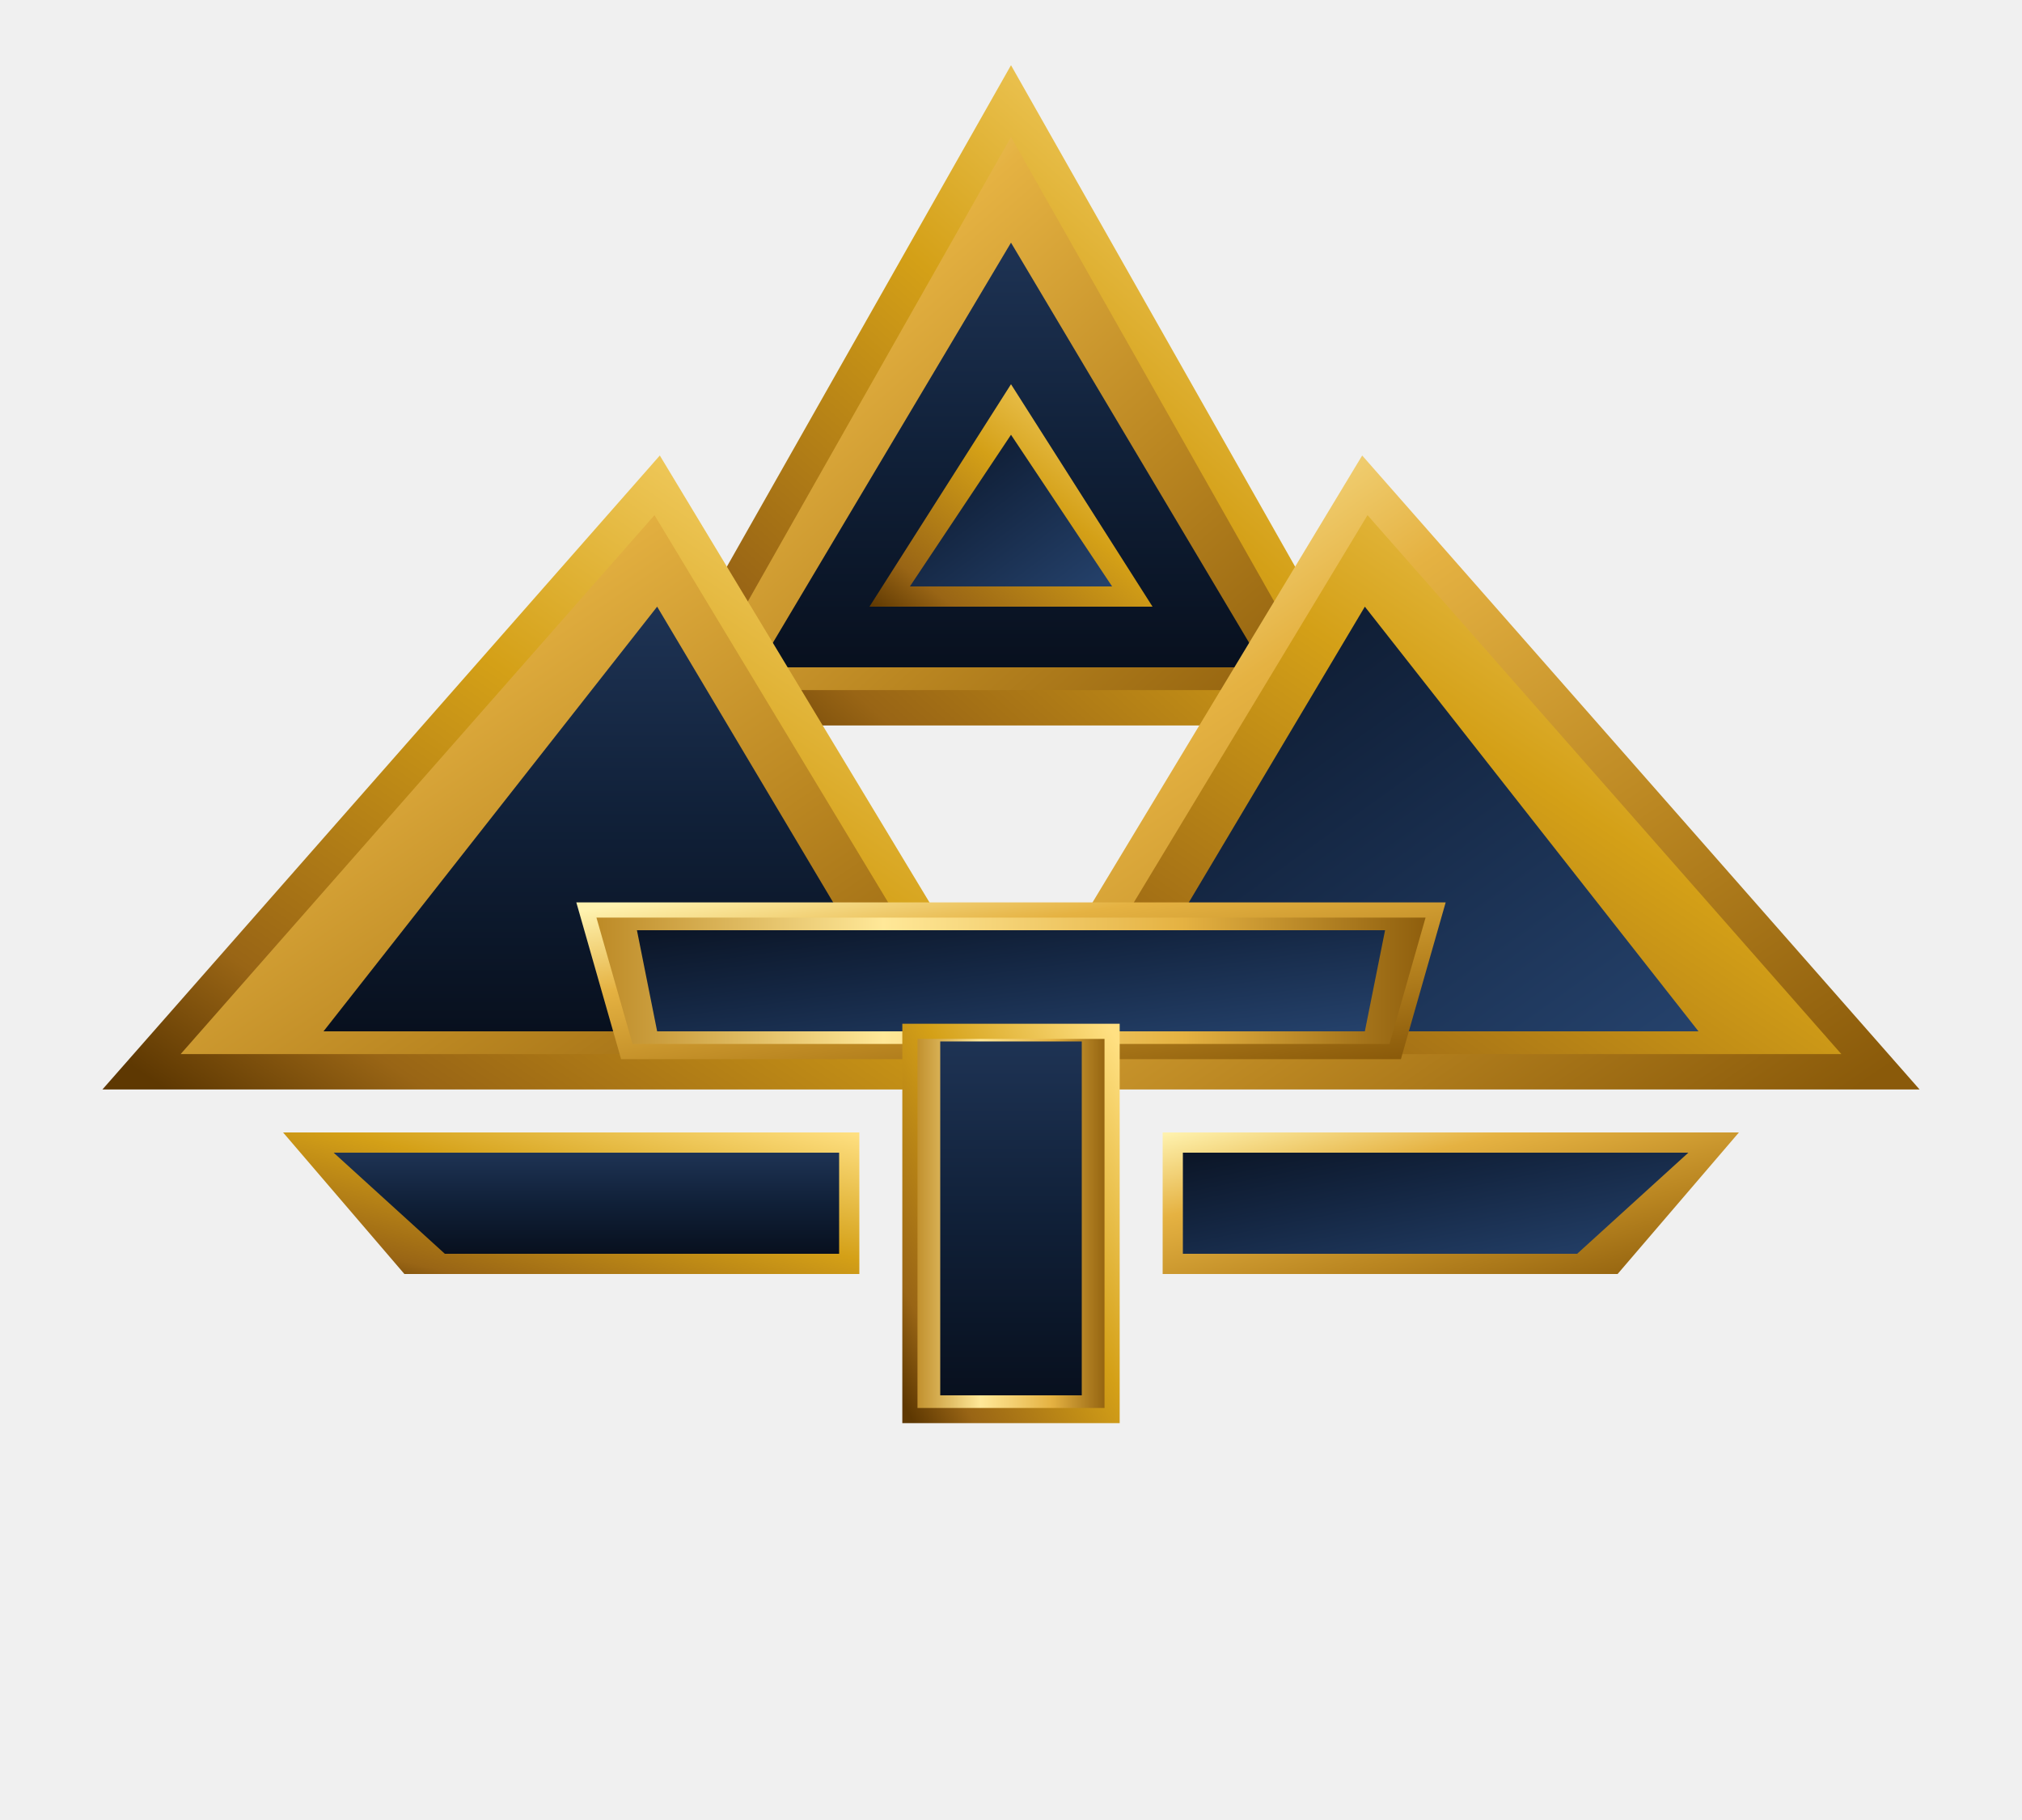
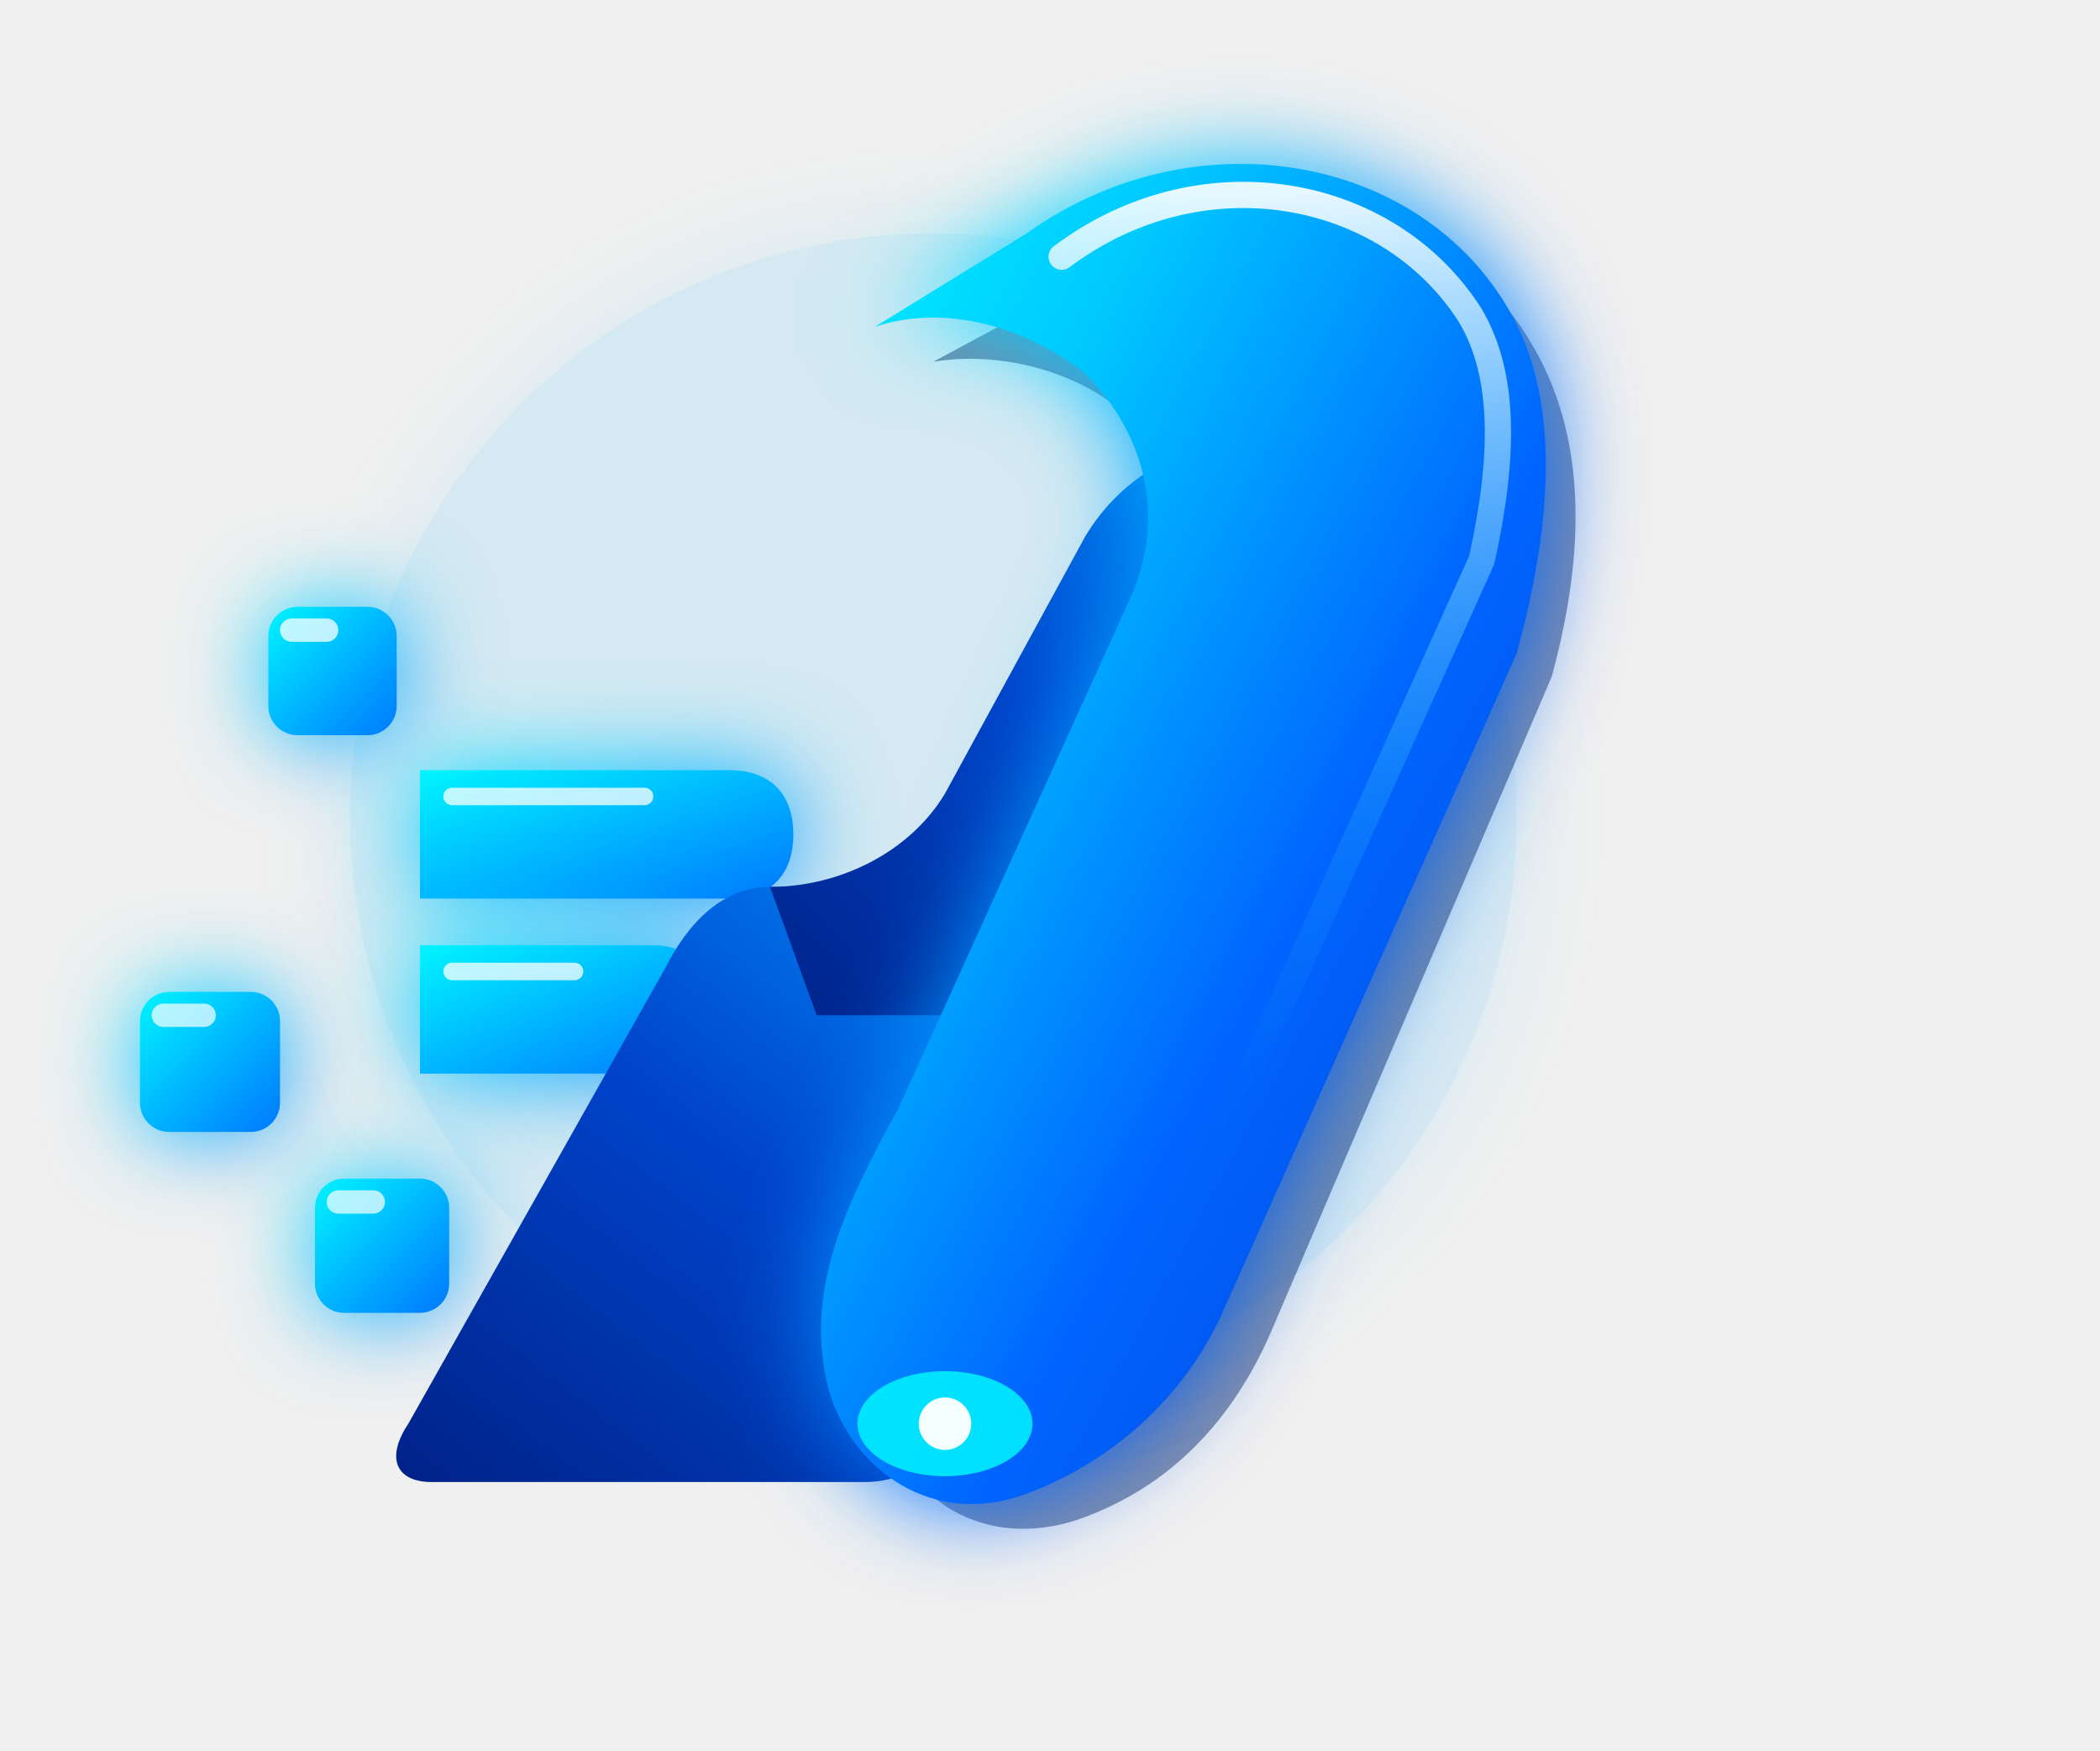
- <svg xmlns="http://www.w3.org/2000/svg" width="200" height="180" viewBox="0 0 200 180" fill="none">
+ <svg xmlns="http://www.w3.org/2000/svg" viewBox="0 0 360 300" width="100%" height="100%" fill="none">
  <defs>
-     <linearGradient id="goldBevel1" x1="0%" y1="0%" x2="100%" y2="100%">
-       <stop offset="0%" stop-color="#FFF3B0" />
-       <stop offset="30%" stop-color="#E5B242" />
-       <stop offset="65%" stop-color="#BA8621" />
-       <stop offset="100%" stop-color="#8A5A0A" />
+     <filter id="a3tGlowFilter" x="-30%" y="-30%" width="160%" height="160%" filterUnits="userSpaceOnUse">
+       <feGaussianBlur stdDeviation="8" result="blur" />
+       <feMerge>
+         <feMergeNode in="blur" />
+         <feMergeNode in="SourceGraphic" />
+       </feMerge>
+     </filter>
+     <linearGradient id="a3tMainGradient" x1="0%" y1="0%" x2="100%" y2="100%">
+       <stop offset="0%" stop-color="#00F5FF" />
+       <stop offset="25%" stop-color="#00C8FF" />
+       <stop offset="60%" stop-color="#0066FF" />
+       <stop offset="100%" stop-color="#0038D1" />
    </linearGradient>
-     <linearGradient id="goldBevel2" x1="100%" y1="0%" x2="0%" y2="100%">
-       <stop offset="0%" stop-color="#FFE082" />
-       <stop offset="45%" stop-color="#D4A017" />
-       <stop offset="85%" stop-color="#996515" />
-       <stop offset="100%" stop-color="#5E3802" />
+     <linearGradient id="a3tRightLegGrad" x1="0%" y1="0%" x2="100%" y2="100%">
+       <stop offset="0%" stop-color="#38BDF8" />
+       <stop offset="30%" stop-color="#0099FF" />
+       <stop offset="70%" stop-color="#0055EE" />
+       <stop offset="100%" stop-color="#0022AA" />
    </linearGradient>
-     <linearGradient id="navyFacet1" x1="0%" y1="0%" x2="0%" y2="100%">
-       <stop offset="0%" stop-color="#1E3354" />
-       <stop offset="50%" stop-color="#102038" />
-       <stop offset="100%" stop-color="#08101E" />
+     <linearGradient id="a3tFoldShadow" x1="0%" y1="100%" x2="100%" y2="0%">
+       <stop offset="0%" stop-color="#002288" />
+       <stop offset="50%" stop-color="#0044CC" />
+       <stop offset="100%" stop-color="#0099FF" />
    </linearGradient>
-     <linearGradient id="navyFacet2" x1="100%" y1="100%" x2="0%" y2="0%">
-       <stop offset="0%" stop-color="#25426C" />
-       <stop offset="60%" stop-color="#142642" />
-       <stop offset="100%" stop-color="#0B1526" />
+     <linearGradient id="a3tPixelGrad" x1="0%" y1="0%" x2="100%" y2="100%">
+       <stop offset="0%" stop-color="#00F5FF" />
+       <stop offset="100%" stop-color="#0077FF" />
    </linearGradient>
-     <linearGradient id="tGoldGrad" x1="0%" y1="0%" x2="100%" y2="0%">
-       <stop offset="0%" stop-color="#BA8621" />
-       <stop offset="35%" stop-color="#FFE898" />
-       <stop offset="70%" stop-color="#E5B242" />
-       <stop offset="100%" stop-color="#8A5A0A" />
+     <linearGradient id="a3tGlossCurve" x1="0%" y1="0%" x2="0%" y2="100%">
+       <stop offset="0%" stop-color="#FFFFFF" stop-opacity="0.9" />
+       <stop offset="60%" stop-color="#38BDF8" stop-opacity="0.3" />
+       <stop offset="100%" stop-color="#0077FF" stop-opacity="0" />
    </linearGradient>
  </defs>
-   <g>
-     <polygon points="100,10 134,70 66,70" fill="url(#goldBevel1)" stroke="url(#goldBevel2)" stroke-width="3.5" />
-     <polygon points="100,24 125,66 75,66" fill="url(#navyFacet1)" />
-     <polygon points="100,38 114,60 86,60" fill="url(#goldBevel2)" />
-     <polygon points="100,43 110,58 90,58" fill="url(#navyFacet2)" />
-     <polygon points="65,48 100,106 14,106" fill="url(#goldBevel1)" stroke="url(#goldBevel2)" stroke-width="3.5" />
-     <polygon points="65,60 90,102 32,102" fill="url(#navyFacet1)" />
-     <polygon points="135,48 186,106 100,106" fill="url(#goldBevel2)" stroke="url(#goldBevel1)" stroke-width="3.5" />
-     <polygon points="135,60 168,102 110,102" fill="url(#navyFacet2)" />
-     <polygon points="58,90 142,90 138,104 62,104" fill="url(#tGoldGrad)" stroke="url(#goldBevel1)" stroke-width="1.5" />
-     <polygon points="63,92 137,92 135,102 65,102" fill="url(#navyFacet2)" />
-     <polygon points="90,102 110,102 110,140 90,140" fill="url(#tGoldGrad)" stroke="url(#goldBevel2)" stroke-width="1.5" />
-     <polygon points="93,103 107,103 107,138 93,138" fill="url(#navyFacet1)" />
-     <polygon points="28,112 85,112 85,126 40,126" fill="url(#goldBevel2)" />
-     <polygon points="33,114 83,114 83,124 44,124" fill="url(#navyFacet1)" />
-     <polygon points="115,112 172,112 160,126 115,126" fill="url(#goldBevel1)" />
-     <polygon points="117,114 167,114 156,124 117,124" fill="url(#navyFacet2)" />
+   <circle cx="160" cy="140" r="100" fill="#00B4FF" opacity="0.12" filter="url(#a3tGlowFilter)" />
+   <g transform="translate(10, 8)">
+     <rect x="36" y="96" width="22" height="22" rx="5" fill="url(#a3tPixelGrad)" filter="url(#a3tGlowFilter)" />
+     <rect x="38" y="98" width="10" height="4" rx="2" fill="#FFFFFF" opacity="0.75" />
+     <rect x="14" y="162" width="24" height="24" rx="5" fill="url(#a3tPixelGrad)" filter="url(#a3tGlowFilter)" />
+     <rect x="16" y="164" width="11" height="4" rx="2" fill="#FFFFFF" opacity="0.7" />
+     <rect x="44" y="194" width="23" height="23" rx="5" fill="url(#a3tPixelGrad)" filter="url(#a3tGlowFilter)" />
+     <rect x="46" y="196" width="10" height="4" rx="2" fill="#FFFFFF" opacity="0.7" />
+     <path d="M 62 124 L 115 124 C 122 124, 126 128, 126 135 C 126 142, 122 146, 115 146 L 62 146 Z" fill="url(#a3tPixelGrad)" filter="url(#a3tGlowFilter)" />
+     <rect x="66" y="127" width="36" height="3" rx="1.5" fill="#FFFFFF" opacity="0.75" />
+     <path d="M 62 154 L 102 154 C 108 154, 112 158, 112 165 C 112 172, 108 176, 102 176 L 62 176 Z" fill="url(#a3tPixelGrad)" filter="url(#a3tGlowFilter)" />
+     <rect x="66" y="157" width="24" height="3" rx="1.5" fill="#FFFFFF" opacity="0.75" />
+     <path d="M 64 246 L 138 246 C 146 246, 150 242, 154 234 L 188 160 C 192 152, 188 144, 178 144 L 122 144 C 114 144, 108 150, 104 158 L 60 236 C 56 242, 58 246, 64 246 Z" fill="url(#a3tFoldShadow)" />
+     <path d="M 122 144 C 134 144, 146 138, 152 128 L 176 84 C 182 74, 192 68, 204 68 C 216 68, 224 76, 222 88 L 198 148 C 194 158, 186 166, 176 166 L 130 166 Z" fill="url(#a3tFoldShadow)" />
+     <path d="M 170 34 C 196 14, 230 18, 246 44 C 256 60, 256 80, 250 102 L 202 214 C 196 228, 186 240, 170 246 C 154 252, 140 244, 136 230 C 132 216, 138 202, 146 186 L 186 96 C 192 82, 188 68, 178 58 C 170 50, 156 46, 144 48 Z" fill="#001855" opacity="0.45" transform="translate(6, 6)" />
+     <path d="M 166 32 C 194 12, 232 18, 248 44 C 258 60, 256 82, 250 104 L 200 216 C 194 230, 182 242, 166 248 C 150 254, 136 244, 132 230 C 128 214, 134 200, 144 182 L 184 94 C 190 80, 186 66, 176 56 C 166 48, 152 44, 140 48 Z" fill="url(#a3tMainGradient)" filter="url(#a3tGlowFilter)" />
+     <path d="M 172 36 C 196 18, 228 24, 242 46 C 248 56, 248 70, 244 88 L 198 190" stroke="url(#a3tGlossCurve)" stroke-width="4.5" stroke-linecap="round" fill="none" />
+     <ellipse cx="152" cy="236" rx="15" ry="9" fill="#00F5FF" opacity="0.85" />
+     <circle cx="152" cy="236" r="4.5" fill="#FFFFFF" opacity="0.95" />
  </g>
</svg>
